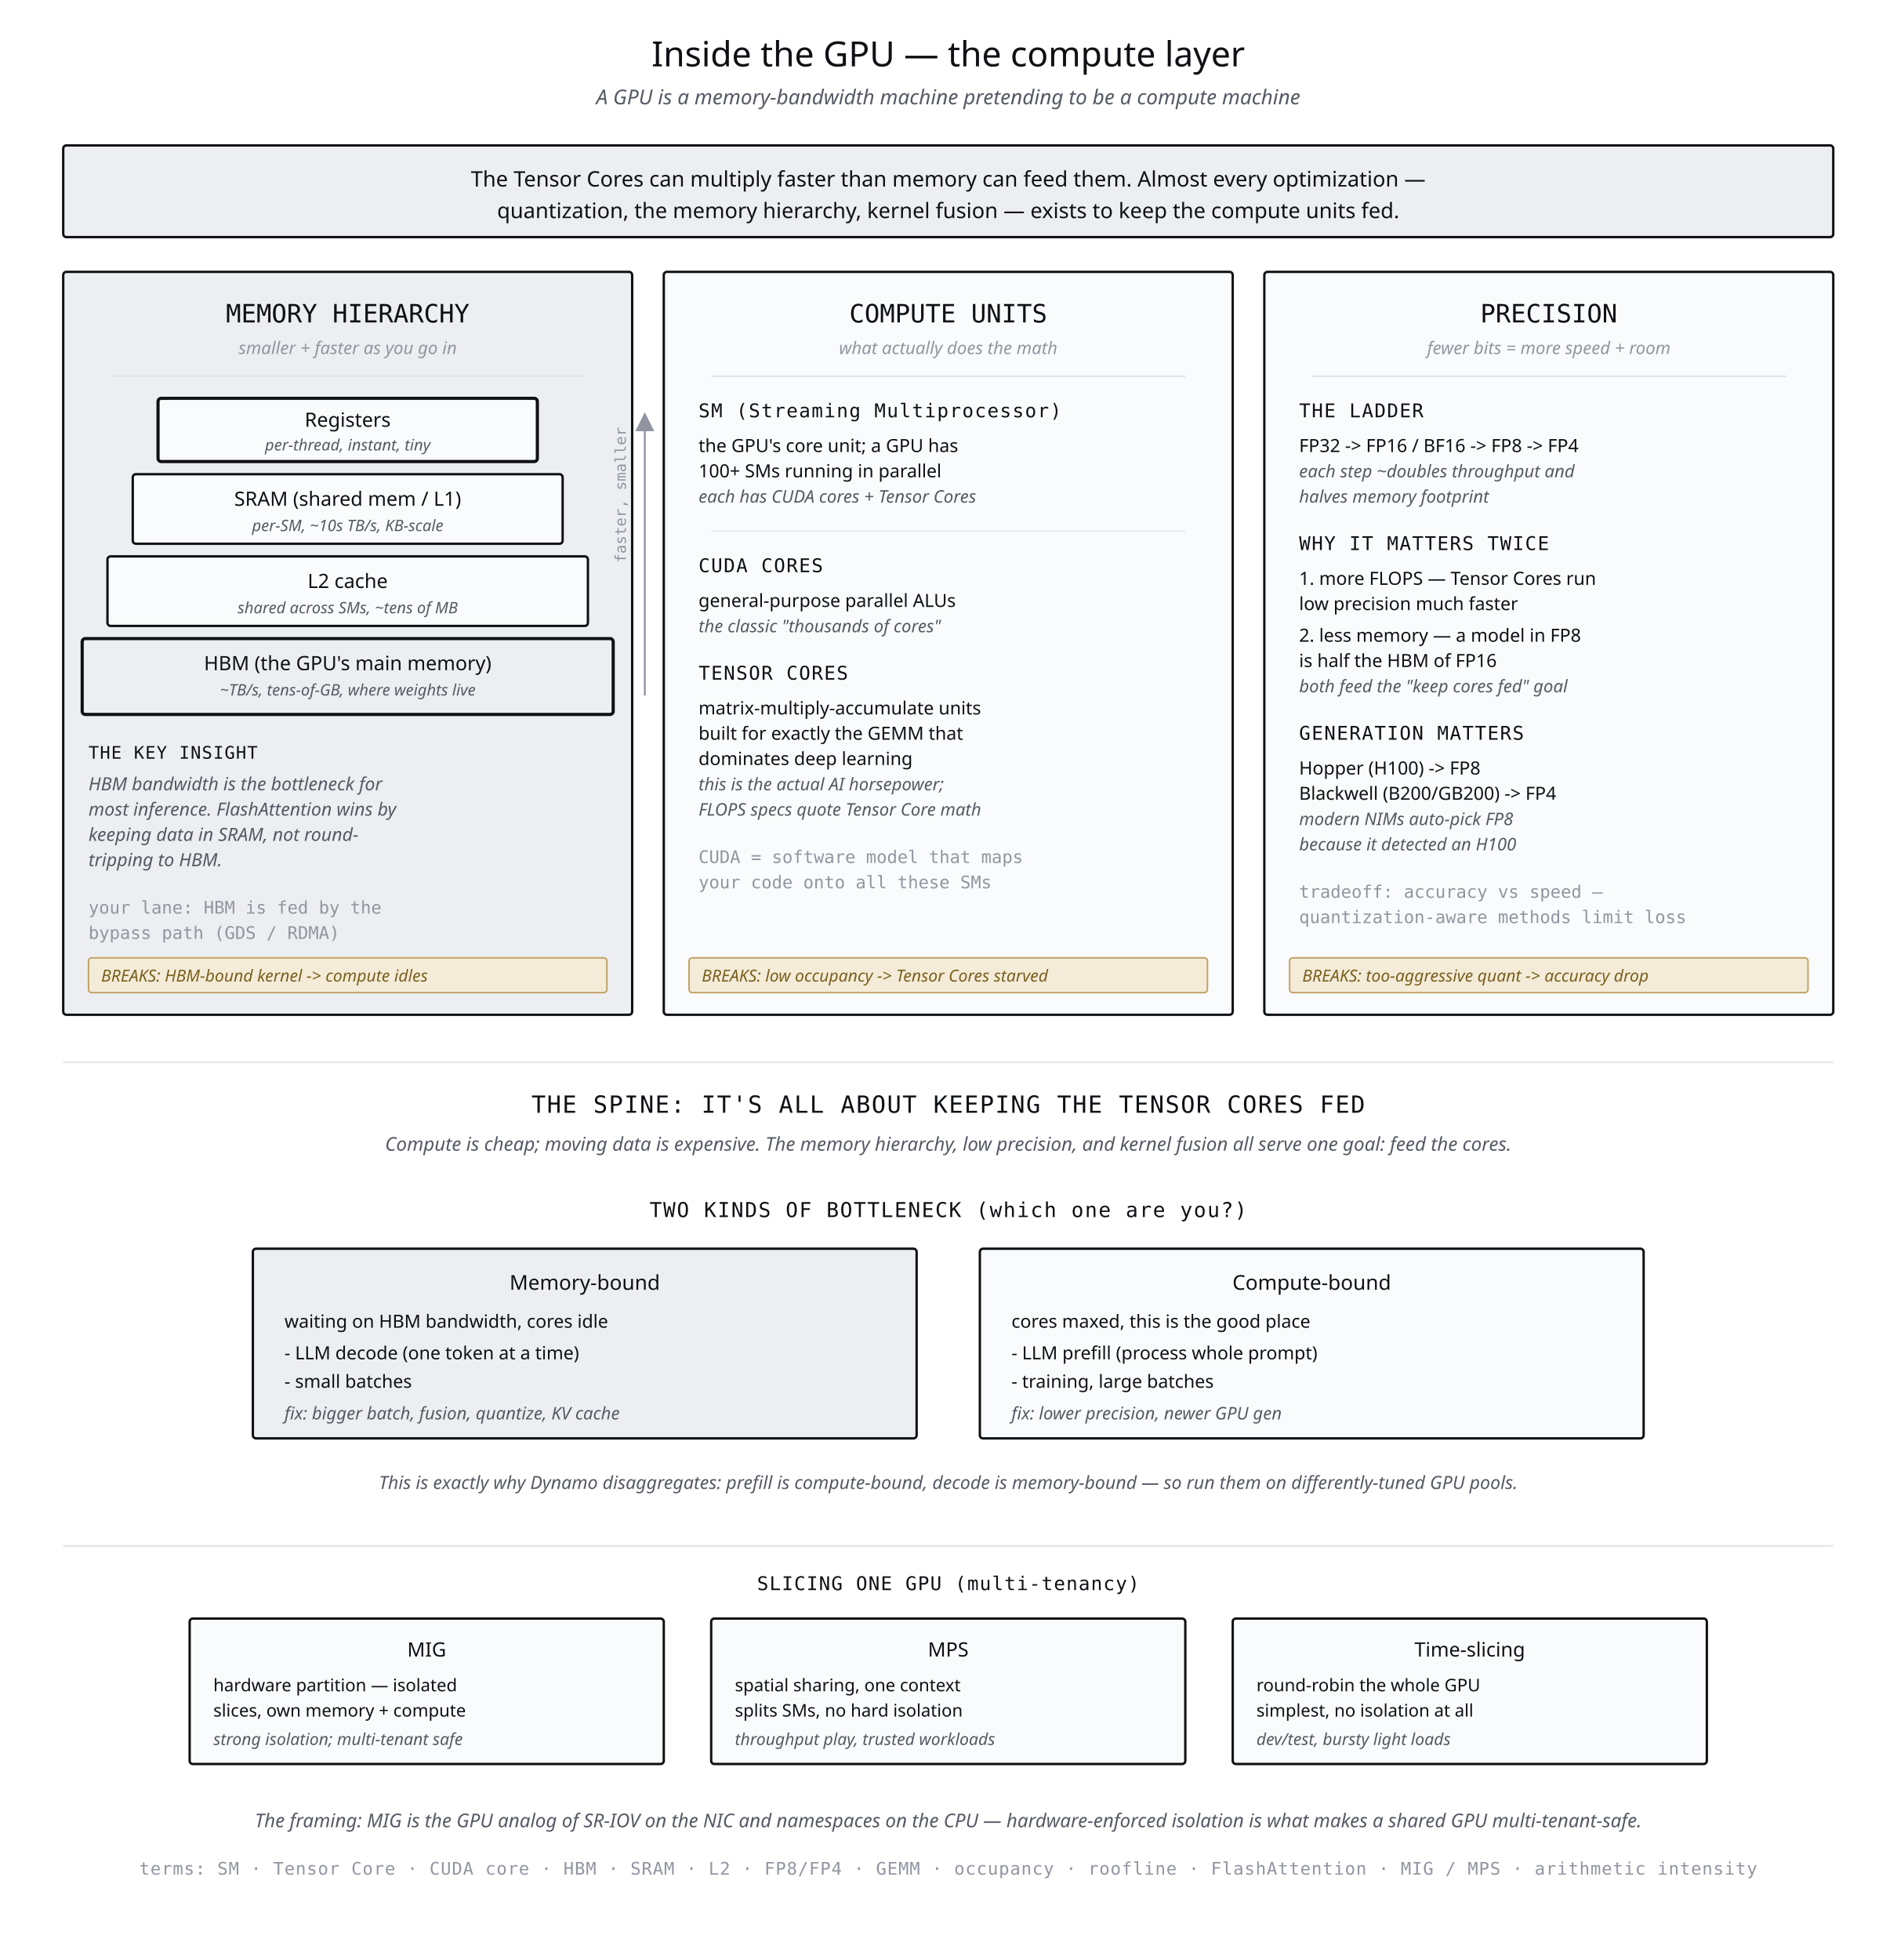
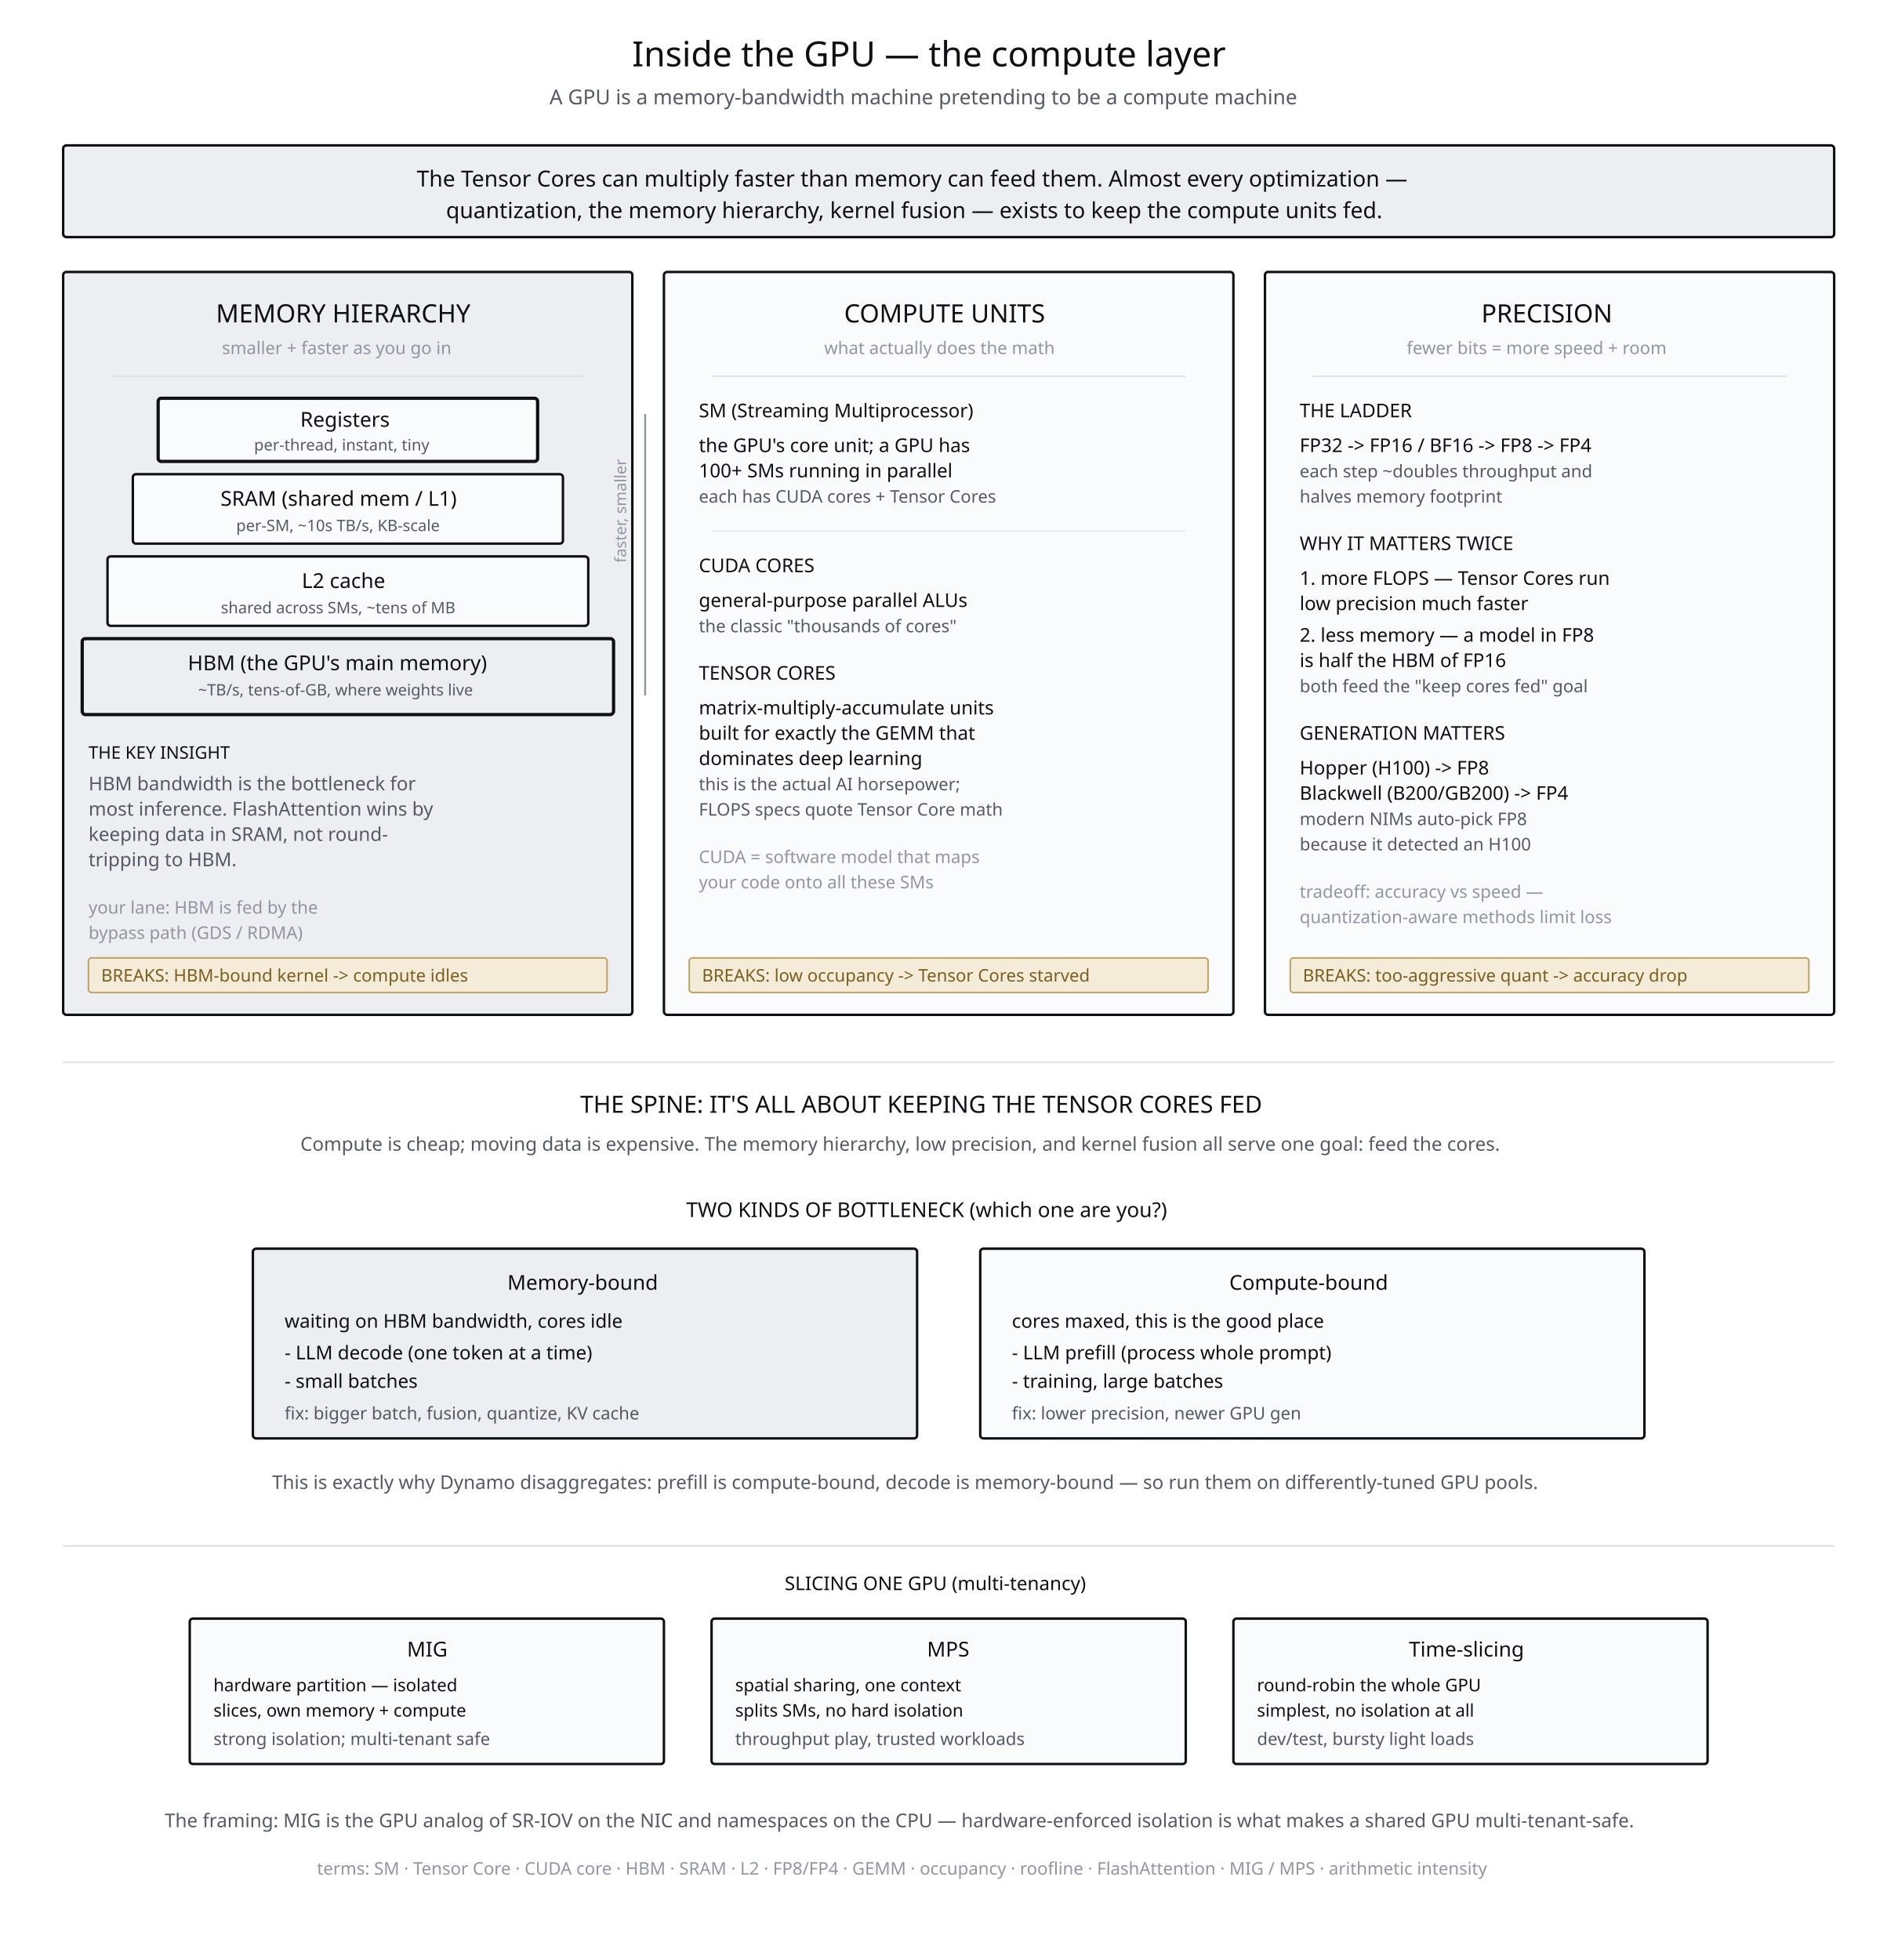
- <svg xmlns="http://www.w3.org/2000/svg" viewBox="0 0 1200 1240" font-family="'IBM Plex Sans', ui-sans-serif, system-ui, sans-serif">
-   <defs>
-     <marker id="ca" markerWidth="10" markerHeight="10" refX="9" refY="5" orient="auto">
-       <polygon points="0 0, 10 5, 0 10" fill="#0E1014" />
-     </marker>
-     <marker id="cas" markerWidth="10" markerHeight="10" refX="9" refY="5" orient="auto">
-       <polygon points="0 0, 10 5, 0 10" fill="#9095A0" />
-     </marker>
-   </defs>
-   <text x="600" y="42" text-anchor="middle" font-size="22" font-weight="500" fill="#0E1014">Inside the GPU — the compute layer</text>
-   <text x="600" y="66" text-anchor="middle" font-size="13" font-style="italic" fill="#545963">A GPU is a memory-bandwidth machine pretending to be a compute machine</text>
-   <rect x="40" y="92" width="1120" height="58" rx="2" fill="#EDEEF1" stroke="#0E1014" stroke-width="1.5" />
-   <text x="600" y="118" text-anchor="middle" font-size="13.5" font-weight="500" fill="#0E1014">The Tensor Cores can multiply faster than memory can feed them. Almost every optimization —</text>
-   <text x="600" y="138" text-anchor="middle" font-size="13.5" font-weight="500" fill="#0E1014">quantization, the memory hierarchy, kernel fusion — exists to keep the compute units fed.</text>
-   <rect x="40" y="172" width="360" height="470" rx="2" fill="#EDEEF1" stroke="#0E1014" stroke-width="1.5" />
-   <text x="220" y="204" text-anchor="middle" font-size="16" font-weight="500" font-family="'IBM Plex Mono', ui-monospace, monospace" fill="#0E1014">MEMORY HIERARCHY</text>
-   <text x="220" y="224" text-anchor="middle" font-size="11" font-style="italic" fill="#9095A0">smaller + faster as you go in</text>
-   <line x1="70" y1="238" x2="370" y2="238" stroke="#DFE2E7" />
-   <rect x="100" y="252" width="240" height="40" rx="2" fill="#FAFBFC" stroke="#0E1014" stroke-width="2" />
-   <text x="220" y="270" text-anchor="middle" font-size="12.5" font-weight="500" fill="#0E1014">Registers</text>
-   <text x="220" y="285" text-anchor="middle" font-size="10" font-style="italic" fill="#545963">per-thread, instant, tiny</text>
-   <rect x="84" y="300" width="272" height="44" rx="2" fill="#FAFBFC" stroke="#0E1014" stroke-width="1.5" />
-   <text x="220" y="320" text-anchor="middle" font-size="12.5" font-weight="500" fill="#0E1014">SRAM (shared mem / L1)</text>
-   <text x="220" y="336" text-anchor="middle" font-size="10" font-style="italic" fill="#545963">per-SM, ~10s TB/s, KB-scale</text>
-   <rect x="68" y="352" width="304" height="44" rx="2" fill="#FAFBFC" stroke="#0E1014" stroke-width="1.5" />
-   <text x="220" y="372" text-anchor="middle" font-size="12.5" font-weight="500" fill="#0E1014">L2 cache</text>
-   <text x="220" y="388" text-anchor="middle" font-size="10" font-style="italic" fill="#545963">shared across SMs, ~tens of MB</text>
-   <rect x="52" y="404" width="336" height="48" rx="2" fill="#EDEEF1" stroke="#0E1014" stroke-width="2" />
-   <text x="220" y="424" text-anchor="middle" font-size="12.5" font-weight="500" fill="#0E1014">HBM (the GPU's main memory)</text>
-   <text x="220" y="440" text-anchor="middle" font-size="10" font-style="italic" fill="#545963">~TB/s, tens-of-GB, where weights live</text>
-   <line x1="408" y1="440" x2="408" y2="262" stroke="#9095A0" stroke-width="1.2" marker-end="url(#cas)" />
-   <text x="396" y="356" font-size="9.5" font-family="'IBM Plex Mono', ui-monospace, monospace" fill="#9095A0" transform="rotate(-90 396 356)">faster, smaller</text>
-   <text x="56" y="480" font-size="11" font-family="'IBM Plex Mono', ui-monospace, monospace" letter-spacing="0.05em" fill="#0E1014">THE KEY INSIGHT</text>
-   <text x="56" y="500" font-size="11.5" font-style="italic" fill="#545963">HBM bandwidth is the bottleneck for</text>
-   <text x="56" y="516" font-size="11.5" font-style="italic" fill="#545963">most inference. FlashAttention wins by</text>
-   <text x="56" y="532" font-size="11.5" font-style="italic" fill="#545963">keeping data in SRAM, not round-</text>
-   <text x="56" y="548" font-size="11.5" font-style="italic" fill="#545963">tripping to HBM.</text>
-   <text x="56" y="578" font-size="11" font-family="'IBM Plex Mono', ui-monospace, monospace" fill="#9095A0">your lane: HBM is fed by the</text>
-   <text x="56" y="594" font-size="11" font-family="'IBM Plex Mono', ui-monospace, monospace" fill="#9095A0">bypass path (GDS / RDMA)</text>
-   <rect x="56" y="606" width="328" height="22" rx="2" fill="#F4ECD8" stroke="#C2A368" stroke-width="1" />
-   <text x="64" y="621" font-size="10.5" font-style="italic" fill="#7A5F1E">BREAKS: HBM-bound kernel -&gt; compute idles</text>
-   <rect x="420" y="172" width="360" height="470" rx="2" fill="#FAFBFC" stroke="#0E1014" stroke-width="1.5" />
-   <text x="600" y="204" text-anchor="middle" font-size="16" font-weight="500" font-family="'IBM Plex Mono', ui-monospace, monospace" fill="#0E1014">COMPUTE UNITS</text>
-   <text x="600" y="224" text-anchor="middle" font-size="11" font-style="italic" fill="#9095A0">what actually does the math</text>
-   <line x1="450" y1="238" x2="750" y2="238" stroke="#DFE2E7" />
-   <text x="442" y="264" font-size="12" font-family="'IBM Plex Mono', ui-monospace, monospace" letter-spacing="0.06em" fill="#0E1014">SM (Streaming Multiprocessor)</text>
-   <text x="442" y="286" font-size="11.5" fill="#0E1014">the GPU's core unit; a GPU has</text>
-   <text x="442" y="302" font-size="11.5" fill="#0E1014">100+ SMs running in parallel</text>
-   <text x="442" y="318" font-size="11" font-style="italic" fill="#545963">each has CUDA cores + Tensor Cores</text>
-   <line x1="450" y1="336" x2="750" y2="336" stroke="#E8EAEE" />
-   <text x="442" y="362" font-size="12" font-family="'IBM Plex Mono', ui-monospace, monospace" letter-spacing="0.06em" fill="#0E1014">CUDA CORES</text>
-   <text x="442" y="384" font-size="11.5" fill="#0E1014">general-purpose parallel ALUs</text>
-   <text x="442" y="400" font-size="11" font-style="italic" fill="#545963">the classic "thousands of cores"</text>
-   <text x="442" y="430" font-size="12" font-family="'IBM Plex Mono', ui-monospace, monospace" letter-spacing="0.06em" fill="#0E1014">TENSOR CORES</text>
-   <text x="442" y="452" font-size="11.5" fill="#0E1014">matrix-multiply-accumulate units</text>
-   <text x="442" y="468" font-size="11.5" fill="#0E1014">built for exactly the GEMM that</text>
-   <text x="442" y="484" font-size="11.5" fill="#0E1014">dominates deep learning</text>
-   <text x="442" y="500" font-size="11" font-style="italic" fill="#545963">this is the actual AI horsepower;</text>
-   <text x="442" y="516" font-size="11" font-style="italic" fill="#545963">FLOPS specs quote Tensor Core math</text>
-   <text x="442" y="546" font-size="11" font-family="'IBM Plex Mono', ui-monospace, monospace" fill="#9095A0">CUDA = software model that maps</text>
-   <text x="442" y="562" font-size="11" font-family="'IBM Plex Mono', ui-monospace, monospace" fill="#9095A0">your code onto all these SMs</text>
-   <rect x="436" y="606" width="328" height="22" rx="2" fill="#F4ECD8" stroke="#C2A368" stroke-width="1" />
-   <text x="444" y="621" font-size="10.5" font-style="italic" fill="#7A5F1E">BREAKS: low occupancy -&gt; Tensor Cores starved</text>
-   <rect x="800" y="172" width="360" height="470" rx="2" fill="#FAFBFC" stroke="#0E1014" stroke-width="1.5" />
-   <text x="980" y="204" text-anchor="middle" font-size="16" font-weight="500" font-family="'IBM Plex Mono', ui-monospace, monospace" fill="#0E1014">PRECISION</text>
-   <text x="980" y="224" text-anchor="middle" font-size="11" font-style="italic" fill="#9095A0">fewer bits = more speed + room</text>
-   <line x1="830" y1="238" x2="1130" y2="238" stroke="#DFE2E7" />
-   <text x="822" y="264" font-size="12" font-family="'IBM Plex Mono', ui-monospace, monospace" letter-spacing="0.06em" fill="#0E1014">THE LADDER</text>
-   <text x="822" y="286" font-size="11.5" fill="#0E1014">FP32 -&gt; FP16 / BF16 -&gt; FP8 -&gt; FP4</text>
-   <text x="822" y="302" font-size="11" font-style="italic" fill="#545963">each step ~doubles throughput and</text>
-   <text x="822" y="318" font-size="11" font-style="italic" fill="#545963">halves memory footprint</text>
-   <text x="822" y="348" font-size="12" font-family="'IBM Plex Mono', ui-monospace, monospace" letter-spacing="0.06em" fill="#0E1014">WHY IT MATTERS TWICE</text>
-   <text x="822" y="370" font-size="11.5" fill="#0E1014">1. more FLOPS — Tensor Cores run</text>
-   <text x="822" y="386" font-size="11.5" fill="#0E1014">    low precision much faster</text>
-   <text x="822" y="406" font-size="11.5" fill="#0E1014">2. less memory — a model in FP8</text>
-   <text x="822" y="422" font-size="11.5" fill="#0E1014">    is half the HBM of FP16</text>
-   <text x="822" y="438" font-size="11" font-style="italic" fill="#545963">both feed the "keep cores fed" goal</text>
-   <text x="822" y="468" font-size="12" font-family="'IBM Plex Mono', ui-monospace, monospace" letter-spacing="0.06em" fill="#0E1014">GENERATION MATTERS</text>
-   <text x="822" y="490" font-size="11.5" fill="#0E1014">Hopper (H100) -&gt; FP8</text>
-   <text x="822" y="506" font-size="11.5" fill="#0E1014">Blackwell (B200/GB200) -&gt; FP4</text>
-   <text x="822" y="522" font-size="11" font-style="italic" fill="#545963">modern NIMs auto-pick FP8</text>
-   <text x="822" y="538" font-size="11" font-style="italic" fill="#545963">because it detected an H100</text>
-   <text x="822" y="568" font-size="11" font-family="'IBM Plex Mono', ui-monospace, monospace" fill="#9095A0">tradeoff: accuracy vs speed —</text>
-   <text x="822" y="584" font-size="11" font-family="'IBM Plex Mono', ui-monospace, monospace" fill="#9095A0">quantization-aware methods limit loss</text>
-   <rect x="816" y="606" width="328" height="22" rx="2" fill="#F4ECD8" stroke="#C2A368" stroke-width="1" />
-   <text x="824" y="621" font-size="10.5" font-style="italic" fill="#7A5F1E">BREAKS: too-aggressive quant -&gt; accuracy drop</text>
-   <line x1="40" y1="672" x2="1160" y2="672" stroke="#DFE2E7" stroke-width="1" />
-   <text x="600" y="704" text-anchor="middle" font-size="15" font-family="'IBM Plex Mono', ui-monospace, monospace" letter-spacing="0.05em" fill="#0E1014">THE SPINE: IT'S ALL ABOUT KEEPING THE TENSOR CORES FED</text>
-   <text x="600" y="728" text-anchor="middle" font-size="12" font-style="italic" fill="#545963">Compute is cheap; moving data is expensive. The memory hierarchy, low precision, and kernel fusion all serve one goal: feed the cores.</text>
-   <text x="600" y="770" text-anchor="middle" font-size="13" font-family="'IBM Plex Mono', ui-monospace, monospace" letter-spacing="0.06em" fill="#0E1014">TWO KINDS OF BOTTLENECK  (which one are you?)</text>
-   <rect x="160" y="790" width="420" height="120" rx="2" fill="#EDEEF1" stroke="#0E1014" stroke-width="1.5" />
-   <text x="370" y="816" text-anchor="middle" font-size="13" font-weight="500" fill="#0E1014">Memory-bound</text>
-   <text x="180" y="840" font-size="11.5" fill="#0E1014">waiting on HBM bandwidth, cores idle</text>
-   <text x="180" y="860" font-size="11.5" fill="#0E1014">- LLM decode (one token at a time)</text>
-   <text x="180" y="878" font-size="11.5" fill="#0E1014">- small batches</text>
-   <text x="180" y="898" font-size="11" font-style="italic" fill="#545963">fix: bigger batch, fusion, quantize, KV cache</text>
-   <rect x="620" y="790" width="420" height="120" rx="2" fill="#FAFBFC" stroke="#0E1014" stroke-width="1.5" />
-   <text x="830" y="816" text-anchor="middle" font-size="13" font-weight="500" fill="#0E1014">Compute-bound</text>
-   <text x="640" y="840" font-size="11.5" fill="#0E1014">cores maxed, this is the good place</text>
-   <text x="640" y="860" font-size="11.5" fill="#0E1014">- LLM prefill (process whole prompt)</text>
-   <text x="640" y="878" font-size="11.5" fill="#0E1014">- training, large batches</text>
-   <text x="640" y="898" font-size="11" font-style="italic" fill="#545963">fix: lower precision, newer GPU gen</text>
-   <text x="600" y="942" text-anchor="middle" font-size="11.5" font-style="italic" fill="#545963">This is exactly why Dynamo disaggregates: prefill is compute-bound, decode is memory-bound — so run them on differently-tuned GPU pools.</text>
-   <line x1="40" y1="978" x2="1160" y2="978" stroke="#DFE2E7" stroke-width="1" />
-   <text x="600" y="1006" text-anchor="middle" font-size="12" font-family="'IBM Plex Mono', ui-monospace, monospace" letter-spacing="0.05em" fill="#0E1014">SLICING ONE GPU  (multi-tenancy)</text>
-   <rect x="120" y="1024" width="300" height="92" rx="2" fill="#FAFBFC" stroke="#0E1014" stroke-width="1.5" />
-   <text x="270" y="1048" text-anchor="middle" font-size="12.5" font-weight="500" fill="#0E1014">MIG</text>
-   <text x="135" y="1070" font-size="11" fill="#0E1014">hardware partition — isolated</text>
-   <text x="135" y="1086" font-size="11" fill="#0E1014">slices, own memory + compute</text>
-   <text x="135" y="1104" font-size="10.5" font-style="italic" fill="#545963">strong isolation; multi-tenant safe</text>
-   <rect x="450" y="1024" width="300" height="92" rx="2" fill="#FAFBFC" stroke="#0E1014" stroke-width="1.5" />
-   <text x="600" y="1048" text-anchor="middle" font-size="12.5" font-weight="500" fill="#0E1014">MPS</text>
-   <text x="465" y="1070" font-size="11" fill="#0E1014">spatial sharing, one context</text>
-   <text x="465" y="1086" font-size="11" fill="#0E1014">splits SMs, no hard isolation</text>
-   <text x="465" y="1104" font-size="10.5" font-style="italic" fill="#545963">throughput play, trusted workloads</text>
-   <rect x="780" y="1024" width="300" height="92" rx="2" fill="#FAFBFC" stroke="#0E1014" stroke-width="1.5" />
-   <text x="930" y="1048" text-anchor="middle" font-size="12.5" font-weight="500" fill="#0E1014">Time-slicing</text>
-   <text x="795" y="1070" font-size="11" fill="#0E1014">round-robin the whole GPU</text>
-   <text x="795" y="1086" font-size="11" fill="#0E1014">simplest, no isolation at all</text>
-   <text x="795" y="1104" font-size="10.5" font-style="italic" fill="#545963">dev/test, bursty light loads</text>
-   <text x="600" y="1156" text-anchor="middle" font-size="12" font-style="italic" fill="#545963">The framing: MIG is the GPU analog of SR-IOV on the NIC and namespaces on the CPU — hardware-enforced isolation is what makes a shared GPU multi-tenant-safe.</text>
-   <text x="600" y="1186" text-anchor="middle" font-size="11" font-family="'IBM Plex Mono', ui-monospace, monospace" letter-spacing="0.04em" fill="#9095A0">terms:  SM · Tensor Core · CUDA core · HBM · SRAM · L2 · FP8/FP4 · GEMM · occupancy · roofline · FlashAttention · MIG / MPS · arithmetic intensity</text>
+ <svg xmlns="http://www.w3.org/2000/svg" version="1.2" viewBox="0 0 697 720" width="697" height="720">
+   <style>tspan{white-space:pre}.a{font-size: 22px;fill: #0e1014;font-family: "' IB M  Plex  Sans'"}.b{font-size: 13px;fill: #545963;font-family: "' IB M  Plex  Sans'"}.c{fill:#edeef1;stroke:#0e1014;stroke-width:.9}.d{font-size: 14px;fill: #0e1014;font-family: "' IB M  Plex  Sans'"}.e{font-size: 16px;fill: #0e1014;font-family: "' IB M  Plex  Mono'"}.f{font-size: 11px;fill: #9095a0;font-family: "' IB M  Plex  Sans'"}.g{stroke:#dfe2e7;stroke-width:.6}.h{fill:#fafbfc;stroke:#0e1014;stroke-width:1.2}.i{font-size: 13px;fill: #0e1014;font-family: "' IB M  Plex  Sans'"}.j{font-size: 10px;fill: #545963;font-family: "' IB M  Plex  Sans'"}.k{fill:#fafbfc;stroke:#0e1014;stroke-width:.9}.l{fill:#edeef1;stroke:#0e1014;stroke-width:1.2}.m{stroke:#9095a0;stroke-width:.7}.n{font-size: 10px;fill: #9095a0;font-family: "' IB M  Plex  Mono'"}.o{font-size: 11px;fill: #0e1014;font-family: "' IB M  Plex  Mono'"}.p{font-size: 12px;fill: #545963;font-family: "' IB M  Plex  Sans'"}.q{font-size: 11px;fill: #9095a0;font-family: "' IB M  Plex  Mono'"}.r{fill:#f4ecd8;stroke:#c2a368;stroke-width:.6}.s{font-size: 11px;fill: #7a5f1e;font-family: "' IB M  Plex  Sans'"}.t{font-size: 12px;fill: #0e1014;font-family: "' IB M  Plex  Mono'"}.u{font-size: 12px;fill: #0e1014;font-family: "' IB M  Plex  Sans'"}.v{font-size: 11px;fill: #545963;font-family: "' IB M  Plex  Sans'"}.w{stroke:#e8eaee;stroke-width:.6}.x{font-size: 15px;fill: #0e1014;font-family: "' IB M  Plex  Mono'"}.y{font-size: 13px;fill: #0e1014;font-family: "' IB M  Plex  Mono'"}.z{font-size: 11px;fill: #0e1014;font-family: "' IB M  Plex  Sans'"}</style>
+   <text style="transform:matrix(.581,0,0,.581,348.5,24.387)">
+     <tspan x="-200.2" y="0" class="a">Inside the GPU — the compute layer
+ </tspan>
+   </text>
+   <text style="transform:matrix(.581,0,0,.581,348.5,38.323)">
+     <tspan x="-252.4" y="0" class="b">A GPU is a memory-bandwidth machine pretending to be a compute machine
+ </tspan>
+   </text>
+   <path fill-rule="evenodd" class="c" d="m24.4 53.4h648.2c0.6 0 1.2 0.5 1.2 1.2v31.3c0 0.7-0.6 1.2-1.2 1.2h-648.2c-0.6 0-1.2-0.5-1.2-1.2v-31.3c0-0.7 0.6-1.2 1.2-1.2z" />
+   <text style="transform:matrix(.581,0,0,.581,348.5,68.516)">
+     <tspan x="-336.3" y="0" class="d">The Tensor Cores can multiply faster than memory can feed them. Almost every optimization —
+ </tspan>
+   </text>
+   <text style="transform:matrix(.581,0,0,.581,348.5,80.129)">
+     <tspan x="-317.8" y="0" class="d">quantization, the memory hierarchy, kernel fusion — exists to keep the compute units fed.
+ </tspan>
+   </text>
+   <path fill-rule="evenodd" class="c" d="m24.4 99.9h206.8c0.6 0 1.1 0.5 1.1 1.1v270.6c0 0.7-0.5 1.2-1.1 1.2h-206.8c-0.6 0-1.2-0.5-1.2-1.2v-270.6c0-0.6 0.6-1.1 1.2-1.1z" />
+   <text style="transform:matrix(.581,0,0,.581,127.783,118.452)">
+     <tspan x="-83.4" y="0" class="e">MEMORY HIERARCHY
+ </tspan>
+   </text>
+   <text style="transform:matrix(.581,0,0,.581,127.783,130.065)">
+     <tspan x="-79.6" y="0" class="f">smaller + faster as you go in
+ </tspan>
+   </text>
+   <path fill-rule="evenodd" class="g" d="m40.7 138.2h174.2" />
+   <path fill-rule="evenodd" class="h" d="m59.2 146.3h137.1c0.7 0 1.2 0.5 1.2 1.2v20.9c0 0.6-0.5 1.1-1.2 1.1h-137.1c-0.6 0-1.1-0.5-1.1-1.1v-20.9c0-0.7 0.5-1.2 1.1-1.2z" />
+   <text style="transform:matrix(.581,0,0,.581,127.783,156.774)">
+     <tspan x="-30.1" y="0" class="i">Registers
+ </tspan>
+   </text>
+   <text style="transform:matrix(.581,0,0,.581,127.783,165.484)">
+     <tspan x="-59.3" y="0" class="j">per-thread, instant, tiny
+ </tspan>
+   </text>
+   <path fill-rule="evenodd" class="k" d="m50 174.2h155.6c0.7 0 1.2 0.5 1.2 1.2v23.2c0 0.6-0.5 1.1-1.2 1.1h-155.6c-0.7 0-1.2-0.5-1.2-1.1v-23.2c0-0.7 0.5-1.2 1.2-1.2z" />
+   <text style="transform:matrix(.581,0,0,.581,127.783,185.806)">
+     <tspan x="-80.5" y="0" class="i">SRAM (shared mem / L1)
+ </tspan>
+   </text>
+   <text style="transform:matrix(.581,0,0,.581,127.783,195.097)">
+     <tspan x="-70.6" y="0" class="j">per-SM, ~10s TB/s, KB-scale
+ </tspan>
+   </text>
+   <path fill-rule="evenodd" class="k" d="m40.7 204.4h174.2c0.6 0 1.2 0.5 1.2 1.1v23.3c0 0.6-0.6 1.1-1.2 1.1h-174.2c-0.7 0-1.2-0.5-1.2-1.1v-23.3c0-0.6 0.5-1.1 1.2-1.1z" />
+   <text style="transform:matrix(.581,0,0,.581,127.783,216)">
+     <tspan x="-29.1" y="0" class="i">L2 cache
+ </tspan>
+   </text>
+   <text style="transform:matrix(.581,0,0,.581,127.783,225.29)">
+     <tspan x="-80.3" y="0" class="j">shared across SMs, ~tens of MB
+ </tspan>
+   </text>
+   <path fill-rule="evenodd" class="l" d="m31.4 234.6h192.8c0.6 0 1.2 0.5 1.2 1.1v25.6c0 0.6-0.6 1.2-1.2 1.2h-192.8c-0.7 0-1.2-0.6-1.2-1.2v-25.6c0-0.6 0.5-1.1 1.2-1.1z" />
+   <text style="transform:matrix(.581,0,0,.581,127.783,246.194)">
+     <tspan x="-101.2" y="0" class="i">HBM (the GPU's main memory)
+ </tspan>
+   </text>
+   <text style="transform:matrix(.581,0,0,.581,127.783,255.484)">
+     <tspan x="-94.7" y="0" class="j">~TB/s, tens-of-GB, where weights live
+ </tspan>
+   </text>
+   <path fill-rule="evenodd" class="m" d="m237 255.5v-103.4" />
+   <text style="transform:matrix(0,-0.581,.581,0,230.01,206.71)">
+     <tspan x="0" y="0" class="n">faster, smaller
+ </tspan>
+   </text>
+   <text style="transform:matrix(.581,0,0,.581,32.527,278.71)">
+     <tspan x="0" y="0" class="o">THE KEY INSIGHT
+ </tspan>
+   </text>
+   <text style="transform:matrix(.581,0,0,.581,32.527,290.323)">
+     <tspan x="0" y="0" class="p">HBM bandwidth is the bottleneck for
+ </tspan>
+   </text>
+   <text style="transform:matrix(.581,0,0,.581,32.527,299.613)">
+     <tspan x="0" y="0" class="p">most inference. FlashAttention wins by
+ </tspan>
+   </text>
+   <text style="transform:matrix(.581,0,0,.581,32.527,308.903)">
+     <tspan x="0" y="0" class="p">keeping data in SRAM, not round-
+ </tspan>
+   </text>
+   <text style="transform:matrix(.581,0,0,.581,32.527,318.194)">
+     <tspan x="0" y="0" class="p">tripping to HBM.
+ </tspan>
+   </text>
+   <text style="transform:matrix(.581,0,0,.581,32.527,335.613)">
+     <tspan x="0" y="0" class="q">your lane: HBM is fed by the
+ </tspan>
+   </text>
+   <text style="transform:matrix(.581,0,0,.581,32.527,344.903)">
+     <tspan x="0" y="0" class="q">bypass path (GDS / RDMA)
+ </tspan>
+   </text>
+   <path fill-rule="evenodd" class="r" d="m33.7 351.9h188.2c0.6 0 1.1 0.5 1.1 1.1v10.5c0 0.6-0.5 1.1-1.1 1.1h-188.2c-0.7 0-1.2-0.5-1.2-1.1v-10.5c0-0.6 0.5-1.1 1.2-1.1z" />
+   <text style="transform:matrix(.581,0,0,.581,37.173,360.581)">
+     <tspan x="0" y="0" class="s">BREAKS: HBM-bound kernel -&gt; compute idles
+ </tspan>
+   </text>
+   <path fill-rule="evenodd" class="k" d="m245.1 99.9h206.8c0.6 0 1.2 0.5 1.2 1.1v270.6c0 0.7-0.6 1.2-1.2 1.2h-206.8c-0.6 0-1.2-0.5-1.2-1.2v-270.6c0-0.6 0.6-1.1 1.2-1.1z" />
+   <text style="transform:matrix(.581,0,0,.581,348.5,118.452)">
+     <tspan x="-66.1" y="0" class="e">COMPUTE UNITS
+ </tspan>
+   </text>
+   <text style="transform:matrix(.581,0,0,.581,348.5,130.065)">
+     <tspan x="-78.7" y="0" class="f">what actually does the math
+ </tspan>
+   </text>
+   <path fill-rule="evenodd" class="g" d="m261.4 138.2h174.2" />
+   <text style="transform:matrix(.581,0,0,.581,256.728,153.29)">
+     <tspan x="0" y="0" class="t">SM (Streaming Multiprocessor)
+ </tspan>
+   </text>
+   <text style="transform:matrix(.581,0,0,.581,256.728,166.065)">
+     <tspan x="0" y="0" class="u">the GPU's core unit; a GPU has
+ </tspan>
+   </text>
+   <text style="transform:matrix(.581,0,0,.581,256.728,175.355)">
+     <tspan x="0" y="0" class="u">100+ SMs running in parallel
+ </tspan>
+   </text>
+   <text style="transform:matrix(.581,0,0,.581,256.728,184.645)">
+     <tspan x="0" y="0" class="v">each has CUDA cores + Tensor Cores
+ </tspan>
+   </text>
+   <path fill-rule="evenodd" class="w" d="m261.4 195.1h174.2" />
+   <text style="transform:matrix(.581,0,0,.581,256.728,210.194)">
+     <tspan x="0" y="0" class="t">CUDA CORES
+ </tspan>
+   </text>
+   <text style="transform:matrix(.581,0,0,.581,256.728,222.968)">
+     <tspan x="0" y="0" class="u">general-purpose parallel ALUs
+ </tspan>
+   </text>
+   <text style="transform:matrix(.581,0,0,.581,256.728,232.258)">
+     <tspan x="0" y="0" class="v">the classic "thousands of cores"
+ </tspan>
+   </text>
+   <text style="transform:matrix(.581,0,0,.581,256.728,249.677)">
+     <tspan x="0" y="0" class="t">TENSOR CORES
+ </tspan>
+   </text>
+   <text style="transform:matrix(.581,0,0,.581,256.728,262.452)">
+     <tspan x="0" y="0" class="u">matrix-multiply-accumulate units
+ </tspan>
+   </text>
+   <text style="transform:matrix(.581,0,0,.581,256.728,271.742)">
+     <tspan x="0" y="0" class="u">built for exactly the GEMM that
+ </tspan>
+   </text>
+   <text style="transform:matrix(.581,0,0,.581,256.728,281.032)">
+     <tspan x="0" y="0" class="u">dominates deep learning
+ </tspan>
+   </text>
+   <text style="transform:matrix(.581,0,0,.581,256.728,290.323)">
+     <tspan x="0" y="0" class="v">this is the actual AI horsepower;
+ </tspan>
+   </text>
+   <text style="transform:matrix(.581,0,0,.581,256.728,299.613)">
+     <tspan x="0" y="0" class="v">FLOPS specs quote Tensor Core math
+ </tspan>
+   </text>
+   <text style="transform:matrix(.581,0,0,.581,256.728,317.032)">
+     <tspan x="0" y="0" class="q">CUDA = software model that maps
+ </tspan>
+   </text>
+   <text style="transform:matrix(.581,0,0,.581,256.728,326.323)">
+     <tspan x="0" y="0" class="q">your code onto all these SMs
+ </tspan>
+   </text>
+   <path fill-rule="evenodd" class="r" d="m254.4 351.9h188.2c0.6 0 1.2 0.5 1.2 1.1v10.5c0 0.6-0.6 1.1-1.2 1.1h-188.2c-0.6 0-1.2-0.5-1.2-1.1v-10.5c0-0.6 0.6-1.1 1.2-1.1z" />
+   <text style="transform:matrix(.581,0,0,.581,257.89,360.581)">
+     <tspan x="0" y="0" class="s">BREAKS: low occupancy -&gt; Tensor Cores starved
+ </tspan>
+   </text>
+   <path fill-rule="evenodd" class="k" d="m465.8 99.9h206.8c0.6 0 1.2 0.5 1.2 1.1v270.6c0 0.7-0.6 1.2-1.2 1.2h-206.8c-0.6 0-1.1-0.5-1.1-1.2v-270.6c0-0.6 0.5-1.1 1.1-1.1z" />
+   <text style="transform:matrix(.581,0,0,.581,569.217,118.452)">
+     <tspan x="-43.1" y="0" class="e">PRECISION
+ </tspan>
+   </text>
+   <text style="transform:matrix(.581,0,0,.581,569.217,130.065)">
+     <tspan x="-90.3" y="0" class="f">fewer bits = more speed + room
+ </tspan>
+   </text>
+   <path fill-rule="evenodd" class="g" d="m482.1 138.2h174.2" />
+   <text style="transform:matrix(.581,0,0,.581,477.445,153.29)">
+     <tspan x="0" y="0" class="t">THE LADDER
+ </tspan>
+   </text>
+   <text style="transform:matrix(.581,0,0,.581,477.445,166.065)">
+     <tspan x="0" y="0" class="u">FP32 -&gt; FP16 / BF16 -&gt; FP8 -&gt; FP4
+ </tspan>
+   </text>
+   <text style="transform:matrix(.581,0,0,.581,477.445,175.355)">
+     <tspan x="0" y="0" class="v">each step ~doubles throughput and
+ </tspan>
+   </text>
+   <text style="transform:matrix(.581,0,0,.581,477.445,184.645)">
+     <tspan x="0" y="0" class="v">halves memory footprint
+ </tspan>
+   </text>
+   <text style="transform:matrix(.581,0,0,.581,477.445,202.065)">
+     <tspan x="0" y="0" class="t">WHY IT MATTERS TWICE
+ </tspan>
+   </text>
+   <text style="transform:matrix(.581,0,0,.581,477.445,214.839)">
+     <tspan x="0" y="0" class="u">1. more FLOPS — Tensor Cores run
+ </tspan>
+   </text>
+   <text style="transform:matrix(.581,0,0,.581,477.445,224.129)">
+     <tspan x="0" y="0" class="u">    low precision much faster
+ </tspan>
+   </text>
+   <text style="transform:matrix(.581,0,0,.581,477.445,235.742)">
+     <tspan x="0" y="0" class="u">2. less memory — a model in FP8
+ </tspan>
+   </text>
+   <text style="transform:matrix(.581,0,0,.581,477.445,245.032)">
+     <tspan x="0" y="0" class="u">    is half the HBM of FP16
+ </tspan>
+   </text>
+   <text style="transform:matrix(.581,0,0,.581,477.445,254.323)">
+     <tspan x="0" y="0" class="v">both feed the "keep cores fed" goal
+ </tspan>
+   </text>
+   <text style="transform:matrix(.581,0,0,.581,477.445,271.742)">
+     <tspan x="0" y="0" class="t">GENERATION MATTERS
+ </tspan>
+   </text>
+   <text style="transform:matrix(.581,0,0,.581,477.445,284.516)">
+     <tspan x="0" y="0" class="u">Hopper (H100) -&gt; FP8
+ </tspan>
+   </text>
+   <text style="transform:matrix(.581,0,0,.581,477.445,293.806)">
+     <tspan x="0" y="0" class="u">Blackwell (B200/GB200) -&gt; FP4
+ </tspan>
+   </text>
+   <text style="transform:matrix(.581,0,0,.581,477.445,303.097)">
+     <tspan x="0" y="0" class="v">modern NIMs auto-pick FP8
+ </tspan>
+   </text>
+   <text style="transform:matrix(.581,0,0,.581,477.445,312.387)">
+     <tspan x="0" y="0" class="v">because it detected an H100
+ </tspan>
+   </text>
+   <text style="transform:matrix(.581,0,0,.581,477.445,329.806)">
+     <tspan x="0" y="0" class="q">tradeoff: accuracy vs speed —
+ </tspan>
+   </text>
+   <text style="transform:matrix(.581,0,0,.581,477.445,339.097)">
+     <tspan x="0" y="0" class="q">quantization-aware methods limit loss
+ </tspan>
+   </text>
+   <path fill-rule="evenodd" class="r" d="m475.1 351.9h188.2c0.7 0 1.2 0.5 1.2 1.1v10.5c0 0.6-0.5 1.1-1.2 1.1h-188.2c-0.6 0-1.1-0.5-1.1-1.1v-10.5c0-0.6 0.5-1.1 1.1-1.1z" />
+   <text style="transform:matrix(.581,0,0,.581,478.607,360.581)">
+     <tspan x="0" y="0" class="s">BREAKS: too-aggressive quant -&gt; accuracy drop
+ </tspan>
+   </text>
+   <path fill-rule="evenodd" class="g" d="m23.2 390.2h650.6" />
+   <text style="transform:matrix(.581,0,0,.581,348.5,408.774)">
+     <tspan x="-233" y="0" class="x">THE SPINE: IT'S ALL ABOUT KEEPING THE TENSOR CORES FED
+ </tspan>
+   </text>
+   <text style="transform:matrix(.581,0,0,.581,348.5,422.71)">
+     <tspan x="-409.9" y="0" class="p">Compute is cheap; moving data is expensive. The memory hierarchy, low precision, and kernel fusion all serve one goal: feed the cores.
+ </tspan>
+   </text>
+   <text style="transform:matrix(.581,0,0,.581,348.5,447.097)">
+     <tspan x="-165.9" y="0" class="y">TWO KINDS OF BOTTLENECK  (which one are you?)
+ </tspan>
+   </text>
+   <path fill-rule="evenodd" class="c" d="m94.1 458.7h241.6c0.7 0 1.2 0.5 1.2 1.2v67.3c0 0.7-0.5 1.2-1.2 1.2h-241.6c-0.6 0-1.2-0.5-1.2-1.2v-67.3c0-0.7 0.6-1.2 1.2-1.2z" />
+   <text style="transform:matrix(.581,0,0,.581,214.908,473.806)">
+     <tspan x="-49.1" y="0" class="i">Memory-bound
+ </tspan>
+   </text>
+   <text style="transform:matrix(.581,0,0,.581,104.55,487.742)">
+     <tspan x="0" y="0" class="u">waiting on HBM bandwidth, cores idle
+ </tspan>
+   </text>
+   <text style="transform:matrix(.581,0,0,.581,104.55,499.355)">
+     <tspan x="0" y="0" class="u">- LLM decode (one token at a time)
+ </tspan>
+   </text>
+   <text style="transform:matrix(.581,0,0,.581,104.55,509.806)">
+     <tspan x="0" y="0" class="u">- small batches
+ </tspan>
+   </text>
+   <text style="transform:matrix(.581,0,0,.581,104.55,521.419)">
+     <tspan x="0" y="0" class="v">fix: bigger batch, fusion, quantize, KV cache
+ </tspan>
+   </text>
+   <path fill-rule="evenodd" class="k" d="m361.3 458.7h241.6c0.6 0 1.2 0.5 1.2 1.2v67.3c0 0.7-0.6 1.2-1.2 1.2h-241.6c-0.7 0-1.2-0.5-1.2-1.2v-67.3c0-0.7 0.5-1.2 1.2-1.2z" />
+   <text style="transform:matrix(.581,0,0,.581,482.092,473.806)">
+     <tspan x="-52.5" y="0" class="i">Compute-bound
+ </tspan>
+   </text>
+   <text style="transform:matrix(.581,0,0,.581,371.733,487.742)">
+     <tspan x="0" y="0" class="u">cores maxed, this is the good place
+ </tspan>
+   </text>
+   <text style="transform:matrix(.581,0,0,.581,371.733,499.355)">
+     <tspan x="0" y="0" class="u">- LLM prefill (process whole prompt)
+ </tspan>
+   </text>
+   <text style="transform:matrix(.581,0,0,.581,371.733,509.806)">
+     <tspan x="0" y="0" class="u">- training, large batches
+ </tspan>
+   </text>
+   <text style="transform:matrix(.581,0,0,.581,371.733,521.419)">
+     <tspan x="0" y="0" class="v">fix: lower precision, newer GPU gen
+ </tspan>
+   </text>
+   <text style="transform:matrix(.581,0,0,.581,348.5,546.968)">
+     <tspan x="-427.8" y="0" class="p">This is exactly why Dynamo disaggregates: prefill is compute-bound, decode is memory-bound — so run them on differently-tuned GPU pools.
+ </tspan>
+   </text>
+   <path fill-rule="evenodd" class="g" d="m23.2 567.9h650.6" />
+   <text style="transform:matrix(.581,0,0,.581,348.5,584.129)">
+     <tspan x="-103.7" y="0" class="t">SLICING ONE GPU  (multi-tenancy)
+ </tspan>
+   </text>
+   <path fill-rule="evenodd" class="k" d="m70.9 594.6h171.9c0.6 0 1.1 0.5 1.1 1.1v51.1c0 0.7-0.5 1.2-1.1 1.2h-171.9c-0.7 0-1.2-0.5-1.2-1.2v-51.1c0-0.6 0.5-1.1 1.2-1.1z" />
+   <text style="transform:matrix(.581,0,0,.581,156.825,608.516)">
+     <tspan x="-12.6" y="0" class="i">MIG
+ </tspan>
+   </text>
+   <text style="transform:matrix(.581,0,0,.581,78.412,621.29)">
+     <tspan x="0" y="0" class="z">hardware partition — isolated
+ </tspan>
+   </text>
+   <text style="transform:matrix(.581,0,0,.581,78.412,630.581)">
+     <tspan x="0" y="0" class="z">slices, own memory + compute
+ </tspan>
+   </text>
+   <text style="transform:matrix(.581,0,0,.581,78.412,641.032)">
+     <tspan x="0" y="0" class="v">strong isolation; multi-tenant safe
+ </tspan>
+   </text>
+   <path fill-rule="evenodd" class="k" d="m262.5 594.6h172c0.6 0 1.1 0.5 1.1 1.1v51.1c0 0.7-0.5 1.2-1.1 1.2h-172c-0.6 0-1.1-0.5-1.1-1.2v-51.1c0-0.6 0.5-1.1 1.1-1.1z" />
+   <text style="transform:matrix(.581,0,0,.581,348.5,608.516)">
+     <tspan x="-13.7" y="0" class="i">MPS
+ </tspan>
+   </text>
+   <text style="transform:matrix(.581,0,0,.581,270.087,621.29)">
+     <tspan x="0" y="0" class="z">spatial sharing, one context
+ </tspan>
+   </text>
+   <text style="transform:matrix(.581,0,0,.581,270.087,630.581)">
+     <tspan x="0" y="0" class="z">splits SMs, no hard isolation
+ </tspan>
+   </text>
+   <text style="transform:matrix(.581,0,0,.581,270.087,641.032)">
+     <tspan x="0" y="0" class="v">throughput play, trusted workloads
+ </tspan>
+   </text>
+   <path fill-rule="evenodd" class="k" d="m454.2 594.6h171.9c0.7 0 1.2 0.5 1.2 1.1v51.1c0 0.7-0.5 1.2-1.2 1.2h-171.9c-0.6 0-1.1-0.5-1.1-1.2v-51.1c0-0.6 0.5-1.1 1.1-1.1z" />
+   <text style="transform:matrix(.581,0,0,.581,540.175,608.516)">
+     <tspan x="-38.9" y="0" class="i">Time-slicing
+ </tspan>
+   </text>
+   <text style="transform:matrix(.581,0,0,.581,461.762,621.29)">
+     <tspan x="0" y="0" class="z">round-robin the whole GPU
+ </tspan>
+   </text>
+   <text style="transform:matrix(.581,0,0,.581,461.762,630.581)">
+     <tspan x="0" y="0" class="z">simplest, no isolation at all
+ </tspan>
+   </text>
+   <text style="transform:matrix(.581,0,0,.581,461.762,641.032)">
+     <tspan x="0" y="0" class="v">dev/test, bursty light loads
+ </tspan>
+   </text>
+   <text style="transform:matrix(.581,0,0,.581,348.5,671.226)">
+     <tspan x="-495.7" y="0" class="p">The framing: MIG is the GPU analog of SR-IOV on the NIC and namespaces on the CPU — hardware-enforced isolation is what makes a shared GPU multi-tenant-safe.
+ </tspan>
+   </text>
+   <text style="transform:matrix(.581,0,0,.581,348.5,688.645)">
+     <tspan x="-399.4" y="0" class="q">terms:  SM · Tensor Core · CUDA core · HBM · SRAM · L2 · FP8/FP4 · GEMM · occupancy · roofline · FlashAttention · MIG / MPS · arithmetic intensity
+ </tspan>
+   </text>
</svg>
